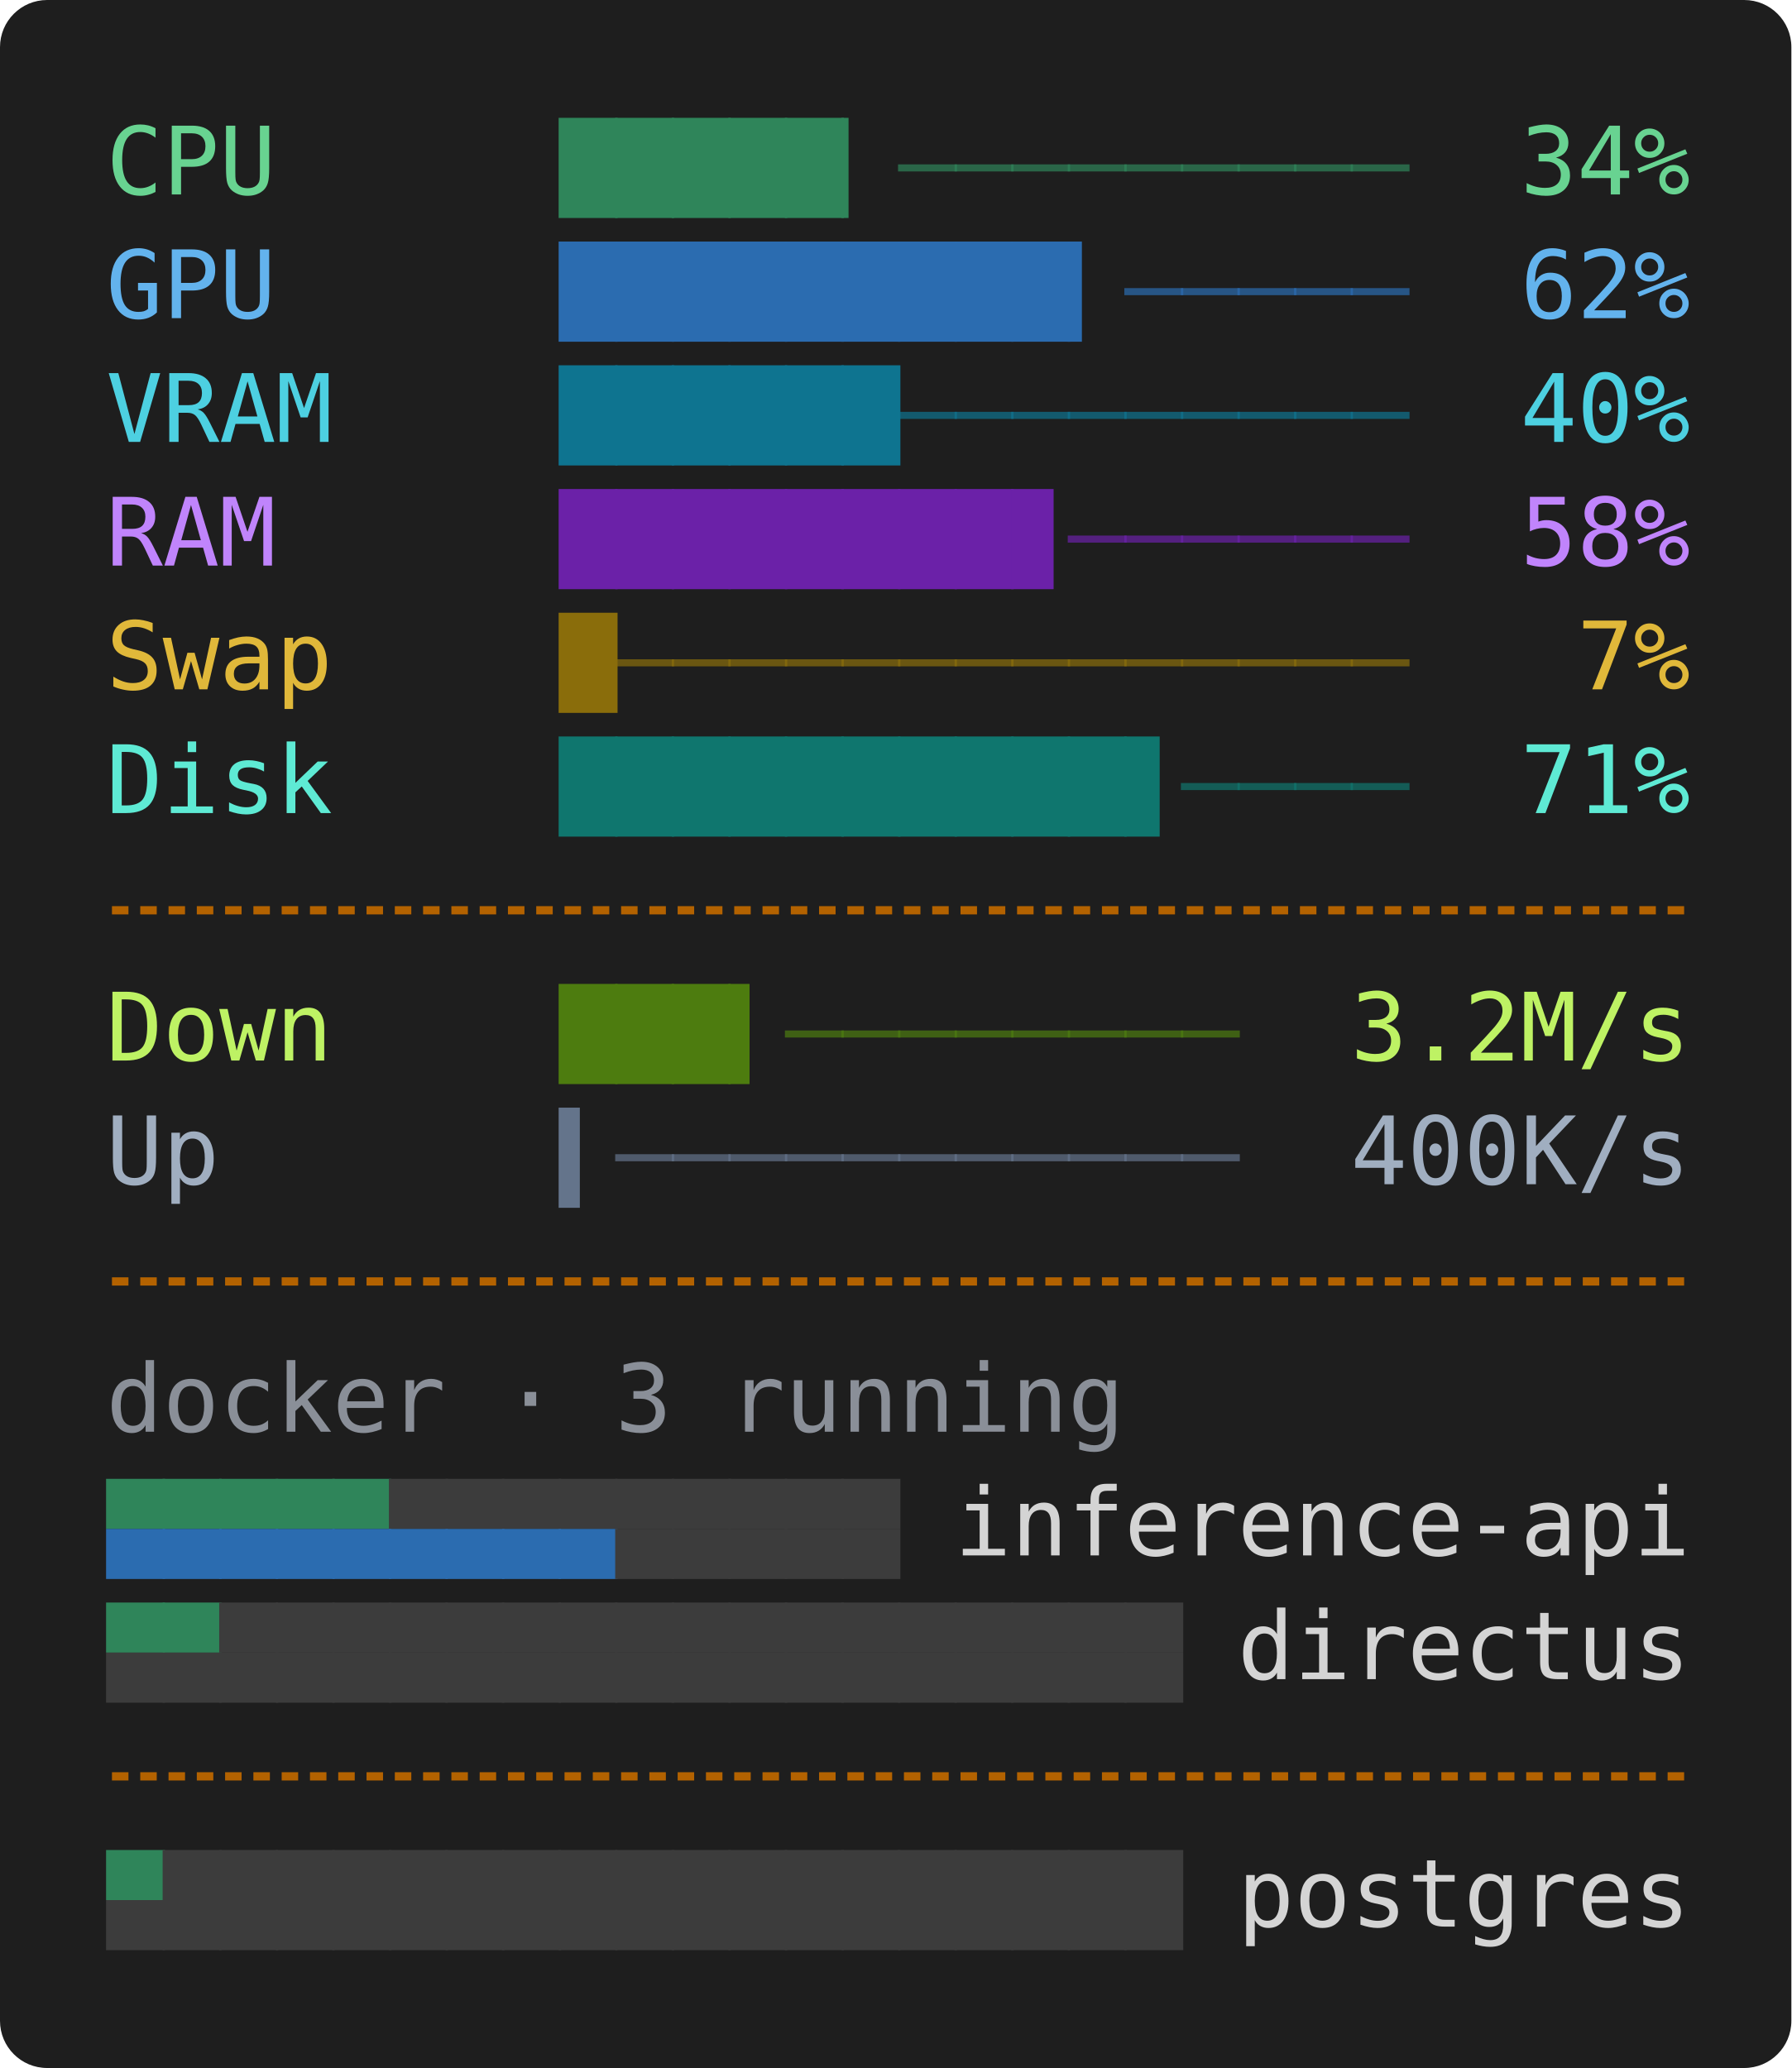
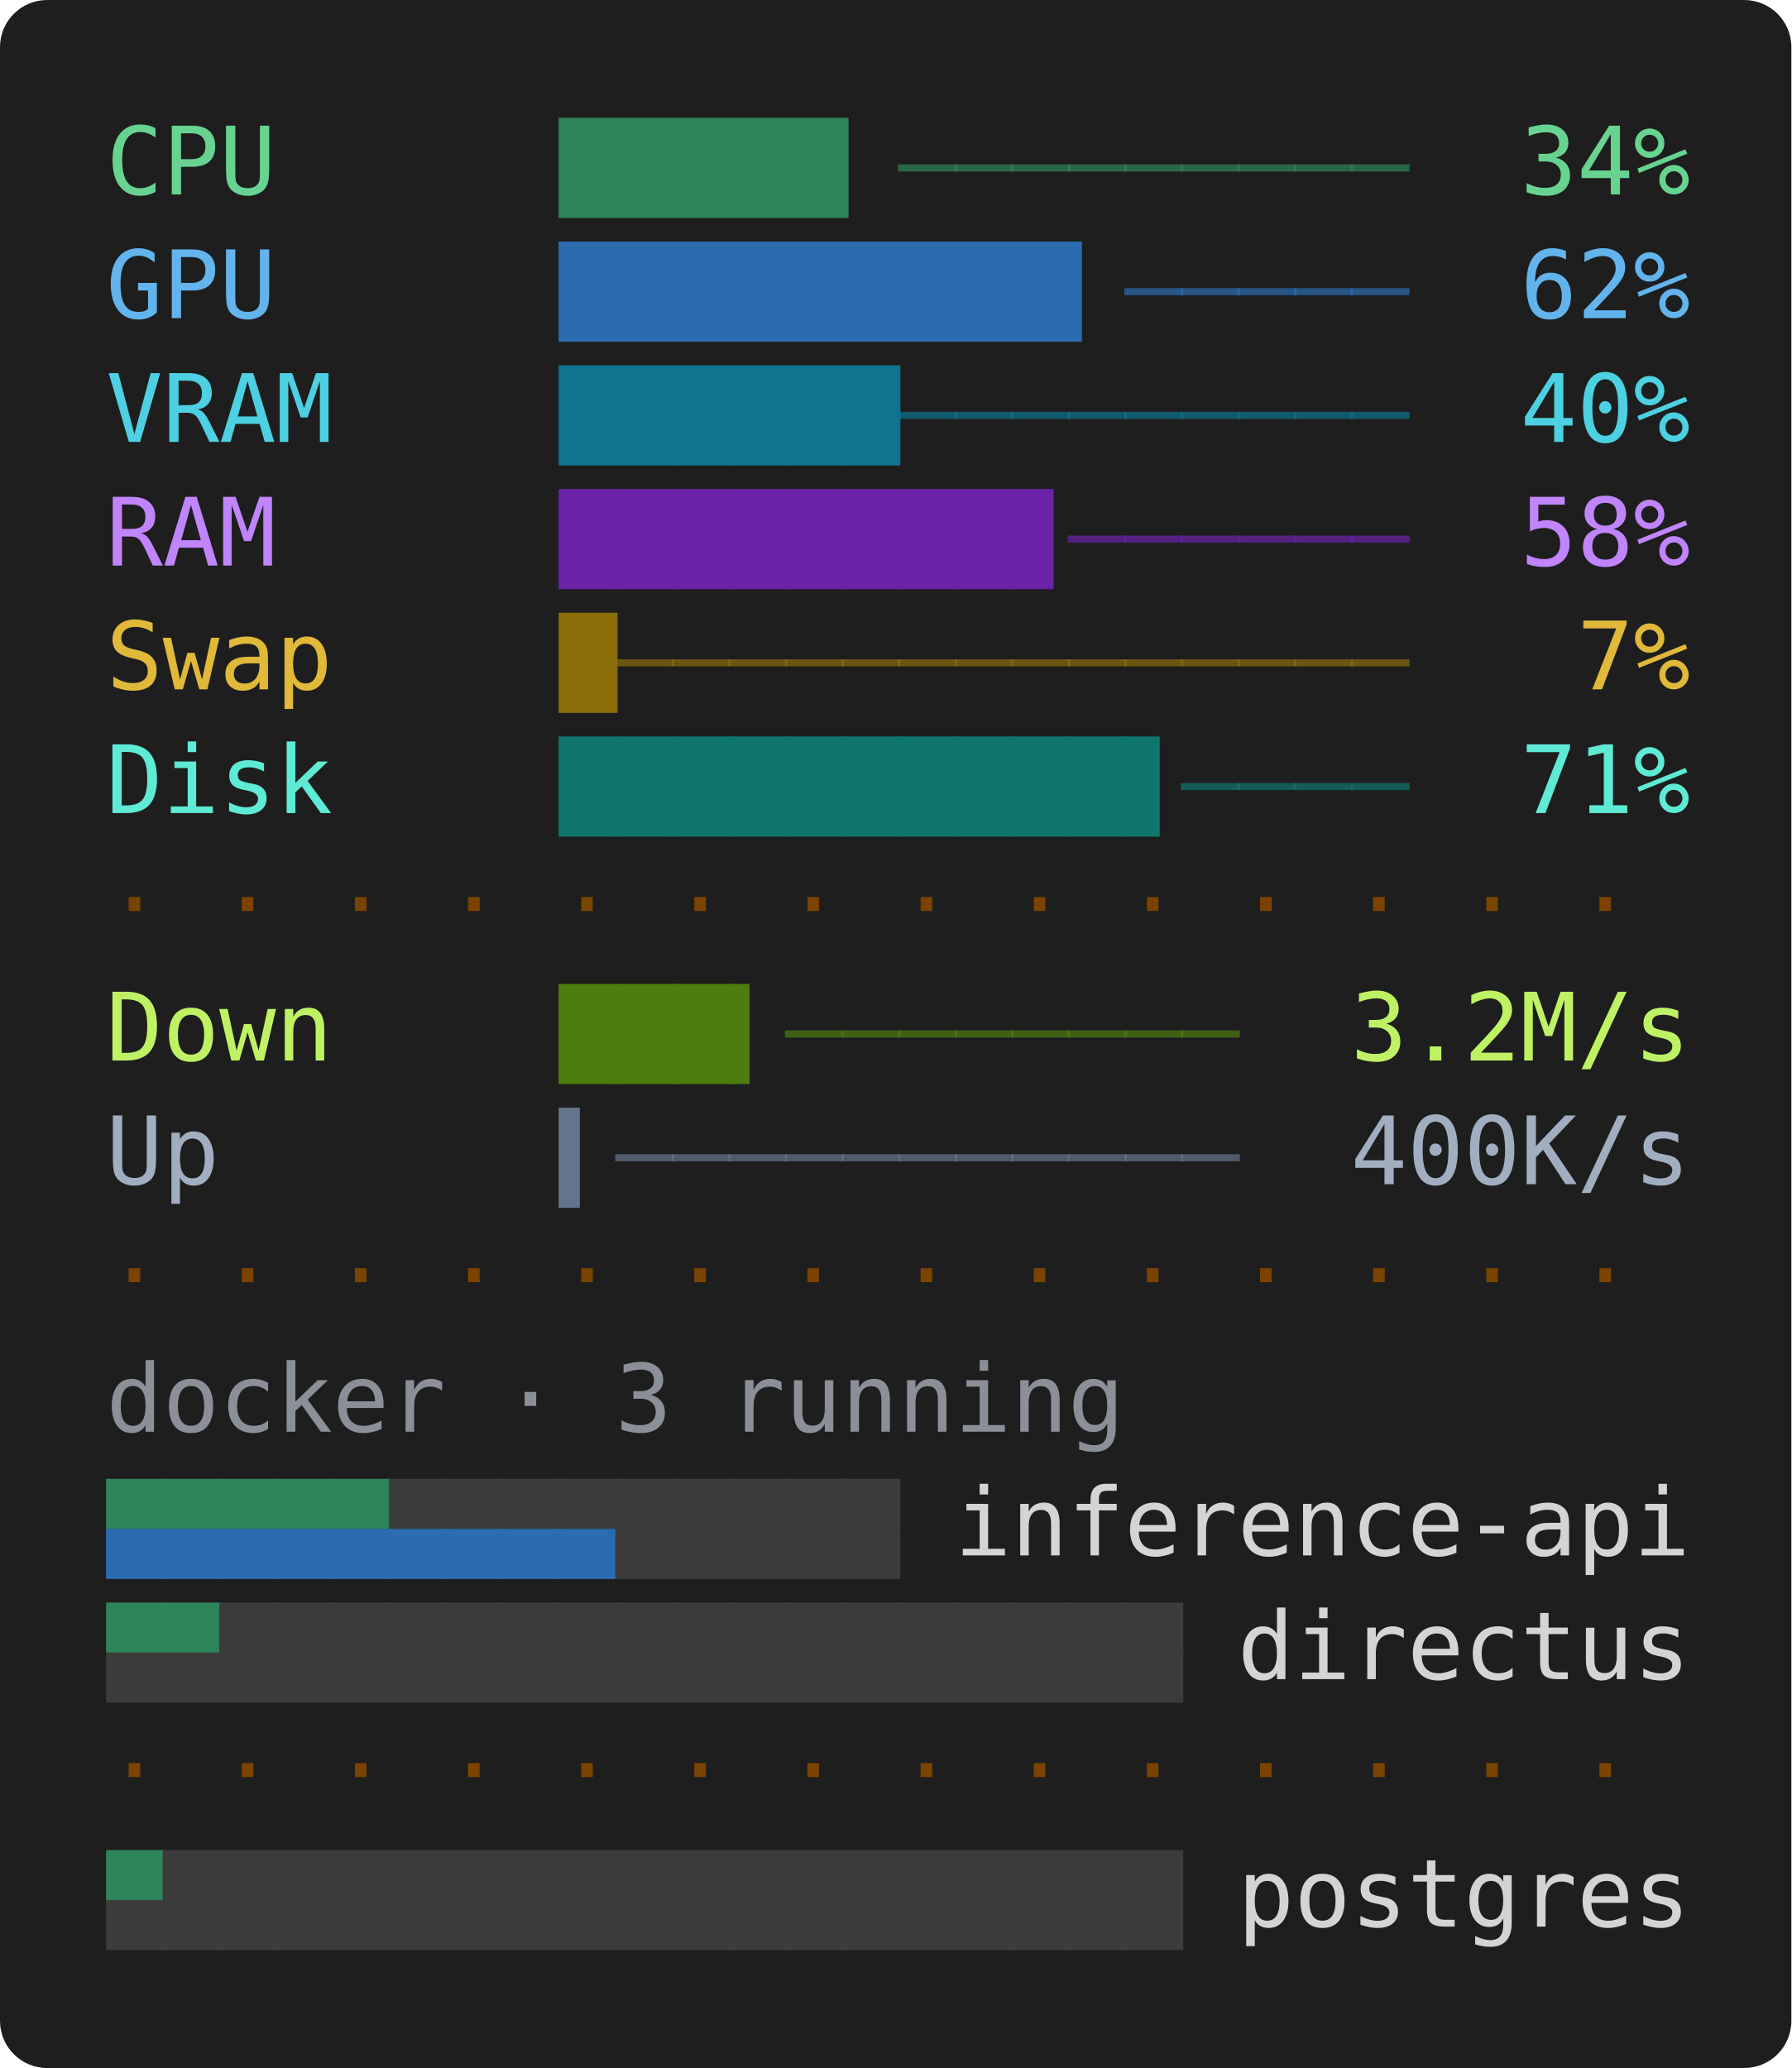
<svg xmlns="http://www.w3.org/2000/svg" width="304" height="351" viewBox="0 0 304 351" font-family="DejaVu Sans Mono, Menlo, Consolas, monospace" font-size="16">
  <rect width="304" height="351" rx="8" fill="#1e1e1e" />
  <text x="18.0" y="33" fill="#68d391">C</text>
  <text x="27.6" y="33" fill="#68d391">P</text>
  <text x="37.2" y="33" fill="#68d391">U</text>
  <rect x="94.8" y="20" width="10.0" height="17" fill="#2f855a" />
  <rect x="104.4" y="20" width="10.0" height="17" fill="#2f855a" />
  <rect x="114.0" y="20" width="10.0" height="17" fill="#2f855a" />
  <rect x="123.6" y="20" width="10.0" height="17" fill="#2f855a" />
  <rect x="133.2" y="20" width="10.0" height="17" fill="#2f855a" />
  <rect x="142.8" y="20" width="1.2" height="17" fill="#2f855a" />
  <line x1="152.4" y1="28.5" x2="162.4" y2="28.5" stroke="#2f855a" stroke-width="1.2" opacity="0.7" />
  <line x1="162.0" y1="28.5" x2="172.0" y2="28.5" stroke="#2f855a" stroke-width="1.2" opacity="0.7" />
  <line x1="171.6" y1="28.5" x2="181.6" y2="28.5" stroke="#2f855a" stroke-width="1.2" opacity="0.7" />
  <line x1="181.2" y1="28.5" x2="191.2" y2="28.5" stroke="#2f855a" stroke-width="1.2" opacity="0.7" />
  <line x1="190.8" y1="28.5" x2="200.8" y2="28.5" stroke="#2f855a" stroke-width="1.2" opacity="0.7" />
  <line x1="200.4" y1="28.5" x2="210.4" y2="28.5" stroke="#2f855a" stroke-width="1.2" opacity="0.7" />
  <line x1="210.0" y1="28.5" x2="220.0" y2="28.5" stroke="#2f855a" stroke-width="1.2" opacity="0.7" />
  <line x1="219.6" y1="28.5" x2="229.6" y2="28.5" stroke="#2f855a" stroke-width="1.2" opacity="0.7" />
  <line x1="229.2" y1="28.5" x2="239.2" y2="28.5" stroke="#2f855a" stroke-width="1.2" opacity="0.7" />
  <text x="258.0" y="33" fill="#68d391">3</text>
  <text x="267.6" y="33" fill="#68d391">4</text>
  <text x="277.2" y="33" fill="#68d391">%</text>
  <text x="18.0" y="54" fill="#63b3ed">G</text>
  <text x="27.6" y="54" fill="#63b3ed">P</text>
  <text x="37.2" y="54" fill="#63b3ed">U</text>
  <rect x="94.8" y="41" width="10.0" height="17" fill="#2b6cb0" />
  <rect x="104.4" y="41" width="10.0" height="17" fill="#2b6cb0" />
  <rect x="114.0" y="41" width="10.0" height="17" fill="#2b6cb0" />
  <rect x="123.6" y="41" width="10.0" height="17" fill="#2b6cb0" />
  <rect x="133.2" y="41" width="10.0" height="17" fill="#2b6cb0" />
  <rect x="142.8" y="41" width="10.0" height="17" fill="#2b6cb0" />
  <rect x="152.4" y="41" width="10.0" height="17" fill="#2b6cb0" />
  <rect x="162.0" y="41" width="10.0" height="17" fill="#2b6cb0" />
  <rect x="171.6" y="41" width="10.0" height="17" fill="#2b6cb0" />
  <rect x="181.2" y="41" width="2.4" height="17" fill="#2b6cb0" />
  <line x1="190.8" y1="49.5" x2="200.8" y2="49.5" stroke="#2b6cb0" stroke-width="1.2" opacity="0.7" />
  <line x1="200.4" y1="49.5" x2="210.4" y2="49.5" stroke="#2b6cb0" stroke-width="1.2" opacity="0.7" />
  <line x1="210.0" y1="49.5" x2="220.0" y2="49.5" stroke="#2b6cb0" stroke-width="1.2" opacity="0.7" />
  <line x1="219.6" y1="49.5" x2="229.6" y2="49.5" stroke="#2b6cb0" stroke-width="1.2" opacity="0.7" />
  <line x1="229.2" y1="49.5" x2="239.2" y2="49.5" stroke="#2b6cb0" stroke-width="1.2" opacity="0.7" />
  <text x="258.0" y="54" fill="#63b3ed">6</text>
  <text x="267.6" y="54" fill="#63b3ed">2</text>
  <text x="277.2" y="54" fill="#63b3ed">%</text>
  <text x="18.0" y="75" fill="#4dd0e1">V</text>
  <text x="27.6" y="75" fill="#4dd0e1">R</text>
  <text x="37.2" y="75" fill="#4dd0e1">A</text>
  <text x="46.8" y="75" fill="#4dd0e1">M</text>
  <rect x="94.8" y="62" width="10.0" height="17" fill="#0e7490" />
  <rect x="104.4" y="62" width="10.0" height="17" fill="#0e7490" />
  <rect x="114.0" y="62" width="10.0" height="17" fill="#0e7490" />
  <rect x="123.6" y="62" width="10.0" height="17" fill="#0e7490" />
  <rect x="133.2" y="62" width="10.0" height="17" fill="#0e7490" />
  <rect x="142.8" y="62" width="10.0" height="17" fill="#0e7490" />
  <line x1="152.4" y1="70.5" x2="162.4" y2="70.5" stroke="#0e7490" stroke-width="1.2" opacity="0.7" />
  <line x1="162.0" y1="70.5" x2="172.0" y2="70.5" stroke="#0e7490" stroke-width="1.2" opacity="0.7" />
  <line x1="171.6" y1="70.5" x2="181.6" y2="70.5" stroke="#0e7490" stroke-width="1.2" opacity="0.7" />
  <line x1="181.2" y1="70.5" x2="191.2" y2="70.5" stroke="#0e7490" stroke-width="1.2" opacity="0.7" />
  <line x1="190.8" y1="70.5" x2="200.8" y2="70.5" stroke="#0e7490" stroke-width="1.2" opacity="0.7" />
  <line x1="200.4" y1="70.5" x2="210.4" y2="70.5" stroke="#0e7490" stroke-width="1.2" opacity="0.7" />
  <line x1="210.0" y1="70.5" x2="220.0" y2="70.5" stroke="#0e7490" stroke-width="1.2" opacity="0.7" />
  <line x1="219.6" y1="70.5" x2="229.6" y2="70.5" stroke="#0e7490" stroke-width="1.2" opacity="0.7" />
  <line x1="229.2" y1="70.5" x2="239.2" y2="70.5" stroke="#0e7490" stroke-width="1.2" opacity="0.7" />
  <text x="258.0" y="75" fill="#4dd0e1">4</text>
  <text x="267.6" y="75" fill="#4dd0e1">0</text>
  <text x="277.2" y="75" fill="#4dd0e1">%</text>
  <text x="18.0" y="96" fill="#c084fc">R</text>
  <text x="27.6" y="96" fill="#c084fc">A</text>
  <text x="37.2" y="96" fill="#c084fc">M</text>
  <rect x="94.8" y="83" width="10.0" height="17" fill="#6b21a8" />
  <rect x="104.4" y="83" width="10.0" height="17" fill="#6b21a8" />
  <rect x="114.0" y="83" width="10.0" height="17" fill="#6b21a8" />
  <rect x="123.6" y="83" width="10.0" height="17" fill="#6b21a8" />
  <rect x="133.2" y="83" width="10.0" height="17" fill="#6b21a8" />
  <rect x="142.8" y="83" width="10.0" height="17" fill="#6b21a8" />
  <rect x="152.4" y="83" width="10.0" height="17" fill="#6b21a8" />
  <rect x="162.0" y="83" width="10.0" height="17" fill="#6b21a8" />
  <rect x="171.6" y="83" width="7.2" height="17" fill="#6b21a8" />
  <line x1="181.2" y1="91.5" x2="191.2" y2="91.5" stroke="#6b21a8" stroke-width="1.2" opacity="0.7" />
  <line x1="190.8" y1="91.5" x2="200.8" y2="91.5" stroke="#6b21a8" stroke-width="1.2" opacity="0.7" />
  <line x1="200.4" y1="91.5" x2="210.4" y2="91.5" stroke="#6b21a8" stroke-width="1.2" opacity="0.7" />
  <line x1="210.0" y1="91.5" x2="220.0" y2="91.5" stroke="#6b21a8" stroke-width="1.2" opacity="0.7" />
  <line x1="219.6" y1="91.5" x2="229.6" y2="91.5" stroke="#6b21a8" stroke-width="1.2" opacity="0.7" />
  <line x1="229.2" y1="91.5" x2="239.2" y2="91.5" stroke="#6b21a8" stroke-width="1.2" opacity="0.7" />
  <text x="258.0" y="96" fill="#c084fc">5</text>
  <text x="267.6" y="96" fill="#c084fc">8</text>
  <text x="277.2" y="96" fill="#c084fc">%</text>
  <text x="18.0" y="117" fill="#e0b83a">S</text>
  <text x="27.6" y="117" fill="#e0b83a">w</text>
  <text x="37.2" y="117" fill="#e0b83a">a</text>
  <text x="46.8" y="117" fill="#e0b83a">p</text>
  <rect x="94.8" y="104" width="10.0" height="17" fill="#8a6d0b" />
  <line x1="104.4" y1="112.5" x2="114.4" y2="112.5" stroke="#8a6d0b" stroke-width="1.2" opacity="0.7" />
  <line x1="114.0" y1="112.5" x2="124.0" y2="112.5" stroke="#8a6d0b" stroke-width="1.2" opacity="0.7" />
  <line x1="123.6" y1="112.5" x2="133.6" y2="112.5" stroke="#8a6d0b" stroke-width="1.2" opacity="0.7" />
  <line x1="133.2" y1="112.5" x2="143.2" y2="112.5" stroke="#8a6d0b" stroke-width="1.2" opacity="0.7" />
  <line x1="142.8" y1="112.5" x2="152.8" y2="112.5" stroke="#8a6d0b" stroke-width="1.2" opacity="0.7" />
  <line x1="152.4" y1="112.5" x2="162.4" y2="112.5" stroke="#8a6d0b" stroke-width="1.2" opacity="0.7" />
  <line x1="162.0" y1="112.5" x2="172.0" y2="112.5" stroke="#8a6d0b" stroke-width="1.2" opacity="0.7" />
  <line x1="171.6" y1="112.5" x2="181.6" y2="112.5" stroke="#8a6d0b" stroke-width="1.2" opacity="0.7" />
  <line x1="181.2" y1="112.5" x2="191.2" y2="112.5" stroke="#8a6d0b" stroke-width="1.2" opacity="0.7" />
  <line x1="190.8" y1="112.5" x2="200.8" y2="112.5" stroke="#8a6d0b" stroke-width="1.2" opacity="0.7" />
  <line x1="200.4" y1="112.5" x2="210.4" y2="112.5" stroke="#8a6d0b" stroke-width="1.2" opacity="0.7" />
  <line x1="210.0" y1="112.5" x2="220.0" y2="112.5" stroke="#8a6d0b" stroke-width="1.2" opacity="0.7" />
  <line x1="219.6" y1="112.5" x2="229.6" y2="112.5" stroke="#8a6d0b" stroke-width="1.2" opacity="0.7" />
  <line x1="229.2" y1="112.5" x2="239.2" y2="112.5" stroke="#8a6d0b" stroke-width="1.2" opacity="0.7" />
  <text x="267.6" y="117" fill="#e0b83a">7</text>
  <text x="277.2" y="117" fill="#e0b83a">%</text>
  <text x="18.0" y="138" fill="#5eead4">D</text>
  <text x="27.6" y="138" fill="#5eead4">i</text>
  <text x="37.2" y="138" fill="#5eead4">s</text>
  <text x="46.8" y="138" fill="#5eead4">k</text>
  <rect x="94.8" y="125" width="10.0" height="17" fill="#0f766e" />
  <rect x="104.4" y="125" width="10.0" height="17" fill="#0f766e" />
  <rect x="114.0" y="125" width="10.0" height="17" fill="#0f766e" />
  <rect x="123.6" y="125" width="10.0" height="17" fill="#0f766e" />
  <rect x="133.2" y="125" width="10.0" height="17" fill="#0f766e" />
  <rect x="142.8" y="125" width="10.0" height="17" fill="#0f766e" />
  <rect x="152.4" y="125" width="10.0" height="17" fill="#0f766e" />
  <rect x="162.0" y="125" width="10.0" height="17" fill="#0f766e" />
  <rect x="171.6" y="125" width="10.0" height="17" fill="#0f766e" />
  <rect x="181.2" y="125" width="10.0" height="17" fill="#0f766e" />
  <rect x="190.8" y="125" width="6.0" height="17" fill="#0f766e" />
  <line x1="200.4" y1="133.5" x2="210.4" y2="133.5" stroke="#0f766e" stroke-width="1.2" opacity="0.7" />
  <line x1="210.0" y1="133.5" x2="220.0" y2="133.5" stroke="#0f766e" stroke-width="1.2" opacity="0.7" />
  <line x1="219.6" y1="133.5" x2="229.6" y2="133.5" stroke="#0f766e" stroke-width="1.2" opacity="0.7" />
  <line x1="229.2" y1="133.5" x2="239.2" y2="133.5" stroke="#0f766e" stroke-width="1.2" opacity="0.7" />
  <text x="258.0" y="138" fill="#5eead4">7</text>
  <text x="267.6" y="138" fill="#5eead4">1</text>
  <text x="277.2" y="138" fill="#5eead4">%</text>
-   <line x1="19.0" y1="154.5" x2="21.8" y2="154.5" stroke="#b36200" stroke-width="1.4" />
-   <line x1="23.8" y1="154.5" x2="26.6" y2="154.5" stroke="#b36200" stroke-width="1.4" />
-   <line x1="28.6" y1="154.5" x2="31.4" y2="154.5" stroke="#b36200" stroke-width="1.4" />
-   <line x1="33.4" y1="154.5" x2="36.2" y2="154.5" stroke="#b36200" stroke-width="1.4" />
-   <line x1="38.2" y1="154.5" x2="41.0" y2="154.5" stroke="#b36200" stroke-width="1.4" />
-   <line x1="43.0" y1="154.5" x2="45.8" y2="154.5" stroke="#b36200" stroke-width="1.4" />
-   <line x1="47.8" y1="154.5" x2="50.6" y2="154.5" stroke="#b36200" stroke-width="1.4" />
-   <line x1="52.6" y1="154.5" x2="55.4" y2="154.5" stroke="#b36200" stroke-width="1.4" />
-   <line x1="57.4" y1="154.5" x2="60.2" y2="154.5" stroke="#b36200" stroke-width="1.4" />
-   <line x1="62.2" y1="154.5" x2="65.0" y2="154.5" stroke="#b36200" stroke-width="1.4" />
-   <line x1="67.0" y1="154.5" x2="69.8" y2="154.5" stroke="#b36200" stroke-width="1.4" />
-   <line x1="71.8" y1="154.5" x2="74.6" y2="154.5" stroke="#b36200" stroke-width="1.4" />
-   <line x1="76.6" y1="154.5" x2="79.4" y2="154.5" stroke="#b36200" stroke-width="1.4" />
-   <line x1="81.4" y1="154.5" x2="84.2" y2="154.5" stroke="#b36200" stroke-width="1.4" />
-   <line x1="86.2" y1="154.5" x2="89.0" y2="154.5" stroke="#b36200" stroke-width="1.4" />
-   <line x1="91.0" y1="154.5" x2="93.8" y2="154.5" stroke="#b36200" stroke-width="1.4" />
-   <line x1="95.8" y1="154.5" x2="98.6" y2="154.5" stroke="#b36200" stroke-width="1.4" />
-   <line x1="100.6" y1="154.5" x2="103.4" y2="154.5" stroke="#b36200" stroke-width="1.4" />
-   <line x1="105.4" y1="154.5" x2="108.2" y2="154.5" stroke="#b36200" stroke-width="1.4" />
-   <line x1="110.2" y1="154.5" x2="113.0" y2="154.5" stroke="#b36200" stroke-width="1.4" />
-   <line x1="115.0" y1="154.5" x2="117.8" y2="154.5" stroke="#b36200" stroke-width="1.4" />
-   <line x1="119.8" y1="154.5" x2="122.6" y2="154.5" stroke="#b36200" stroke-width="1.4" />
-   <line x1="124.6" y1="154.5" x2="127.4" y2="154.5" stroke="#b36200" stroke-width="1.4" />
-   <line x1="129.4" y1="154.5" x2="132.2" y2="154.5" stroke="#b36200" stroke-width="1.4" />
-   <line x1="134.2" y1="154.5" x2="137.0" y2="154.5" stroke="#b36200" stroke-width="1.4" />
-   <line x1="139.0" y1="154.5" x2="141.8" y2="154.5" stroke="#b36200" stroke-width="1.4" />
-   <line x1="143.8" y1="154.5" x2="146.6" y2="154.5" stroke="#b36200" stroke-width="1.4" />
-   <line x1="148.6" y1="154.5" x2="151.4" y2="154.5" stroke="#b36200" stroke-width="1.4" />
-   <line x1="153.4" y1="154.5" x2="156.2" y2="154.5" stroke="#b36200" stroke-width="1.4" />
-   <line x1="158.2" y1="154.5" x2="161.0" y2="154.5" stroke="#b36200" stroke-width="1.4" />
-   <line x1="163.0" y1="154.5" x2="165.8" y2="154.5" stroke="#b36200" stroke-width="1.4" />
-   <line x1="167.8" y1="154.5" x2="170.6" y2="154.5" stroke="#b36200" stroke-width="1.4" />
-   <line x1="172.6" y1="154.5" x2="175.4" y2="154.5" stroke="#b36200" stroke-width="1.4" />
-   <line x1="177.4" y1="154.5" x2="180.2" y2="154.5" stroke="#b36200" stroke-width="1.4" />
-   <line x1="182.2" y1="154.5" x2="185.0" y2="154.5" stroke="#b36200" stroke-width="1.4" />
-   <line x1="187.0" y1="154.5" x2="189.8" y2="154.5" stroke="#b36200" stroke-width="1.4" />
-   <line x1="191.8" y1="154.5" x2="194.6" y2="154.5" stroke="#b36200" stroke-width="1.4" />
-   <line x1="196.6" y1="154.5" x2="199.4" y2="154.5" stroke="#b36200" stroke-width="1.4" />
-   <line x1="201.4" y1="154.5" x2="204.2" y2="154.5" stroke="#b36200" stroke-width="1.4" />
-   <line x1="206.2" y1="154.5" x2="209.0" y2="154.5" stroke="#b36200" stroke-width="1.4" />
-   <line x1="211.0" y1="154.5" x2="213.8" y2="154.5" stroke="#b36200" stroke-width="1.4" />
-   <line x1="215.8" y1="154.5" x2="218.6" y2="154.5" stroke="#b36200" stroke-width="1.4" />
-   <line x1="220.6" y1="154.5" x2="223.4" y2="154.5" stroke="#b36200" stroke-width="1.4" />
-   <line x1="225.4" y1="154.5" x2="228.2" y2="154.5" stroke="#b36200" stroke-width="1.4" />
-   <line x1="230.2" y1="154.5" x2="233.0" y2="154.5" stroke="#b36200" stroke-width="1.4" />
-   <line x1="235.0" y1="154.5" x2="237.8" y2="154.5" stroke="#b36200" stroke-width="1.4" />
-   <line x1="239.8" y1="154.5" x2="242.6" y2="154.5" stroke="#b36200" stroke-width="1.4" />
-   <line x1="244.6" y1="154.5" x2="247.4" y2="154.5" stroke="#b36200" stroke-width="1.4" />
-   <line x1="249.4" y1="154.5" x2="252.2" y2="154.5" stroke="#b36200" stroke-width="1.4" />
-   <line x1="254.2" y1="154.5" x2="257.0" y2="154.5" stroke="#b36200" stroke-width="1.4" />
-   <line x1="259.0" y1="154.5" x2="261.8" y2="154.5" stroke="#b36200" stroke-width="1.4" />
-   <line x1="263.8" y1="154.5" x2="266.6" y2="154.5" stroke="#b36200" stroke-width="1.4" />
-   <line x1="268.6" y1="154.5" x2="271.4" y2="154.5" stroke="#b36200" stroke-width="1.4" />
-   <line x1="273.4" y1="154.5" x2="276.2" y2="154.5" stroke="#b36200" stroke-width="1.4" />
-   <line x1="278.2" y1="154.5" x2="281.0" y2="154.5" stroke="#b36200" stroke-width="1.4" />
-   <line x1="283.0" y1="154.5" x2="285.8" y2="154.5" stroke="#b36200" stroke-width="1.4" />
+   <text x="18.0" y="159" fill="#7a4300">·</text>
+   <text x="37.2" y="159" fill="#7a4300">·</text>
+   <text x="56.4" y="159" fill="#7a4300">·</text>
+   <text x="75.6" y="159" fill="#7a4300">·</text>
+   <text x="94.8" y="159" fill="#7a4300">·</text>
+   <text x="114.0" y="159" fill="#7a4300">·</text>
+   <text x="133.2" y="159" fill="#7a4300">·</text>
+   <text x="152.4" y="159" fill="#7a4300">·</text>
+   <text x="171.6" y="159" fill="#7a4300">·</text>
+   <text x="190.8" y="159" fill="#7a4300">·</text>
+   <text x="210.0" y="159" fill="#7a4300">·</text>
+   <text x="229.2" y="159" fill="#7a4300">·</text>
+   <text x="248.4" y="159" fill="#7a4300">·</text>
+   <text x="267.6" y="159" fill="#7a4300">·</text>
  <text x="18.0" y="180" fill="#bef264">D</text>
  <text x="27.6" y="180" fill="#bef264">o</text>
  <text x="37.2" y="180" fill="#bef264">w</text>
  <text x="46.8" y="180" fill="#bef264">n</text>
  <rect x="94.8" y="167" width="10.0" height="17" fill="#4d7c0f" />
  <rect x="104.4" y="167" width="10.0" height="17" fill="#4d7c0f" />
  <rect x="114.0" y="167" width="10.0" height="17" fill="#4d7c0f" />
  <rect x="123.6" y="167" width="3.6" height="17" fill="#4d7c0f" />
  <line x1="133.2" y1="175.5" x2="143.2" y2="175.5" stroke="#4d7c0f" stroke-width="1.2" opacity="0.7" />
  <line x1="142.8" y1="175.5" x2="152.8" y2="175.5" stroke="#4d7c0f" stroke-width="1.2" opacity="0.7" />
  <line x1="152.4" y1="175.5" x2="162.4" y2="175.5" stroke="#4d7c0f" stroke-width="1.2" opacity="0.7" />
  <line x1="162.0" y1="175.5" x2="172.0" y2="175.5" stroke="#4d7c0f" stroke-width="1.2" opacity="0.7" />
  <line x1="171.6" y1="175.5" x2="181.6" y2="175.5" stroke="#4d7c0f" stroke-width="1.2" opacity="0.7" />
  <line x1="181.2" y1="175.5" x2="191.2" y2="175.5" stroke="#4d7c0f" stroke-width="1.2" opacity="0.7" />
  <line x1="190.8" y1="175.5" x2="200.8" y2="175.5" stroke="#4d7c0f" stroke-width="1.2" opacity="0.7" />
  <line x1="200.4" y1="175.5" x2="210.4" y2="175.5" stroke="#4d7c0f" stroke-width="1.2" opacity="0.7" />
  <text x="229.2" y="180" fill="#bef264">3</text>
  <text x="238.8" y="180" fill="#bef264">.</text>
  <text x="248.4" y="180" fill="#bef264">2</text>
  <text x="258.0" y="180" fill="#bef264">M</text>
  <text x="267.6" y="180" fill="#bef264">/</text>
  <text x="277.2" y="180" fill="#bef264">s</text>
  <text x="18.0" y="201" fill="#a0aec0">U</text>
  <text x="27.6" y="201" fill="#a0aec0">p</text>
  <rect x="94.8" y="188" width="3.6" height="17" fill="#64748b" />
  <line x1="104.4" y1="196.5" x2="114.4" y2="196.5" stroke="#64748b" stroke-width="1.2" opacity="0.7" />
  <line x1="114.0" y1="196.5" x2="124.0" y2="196.5" stroke="#64748b" stroke-width="1.2" opacity="0.7" />
  <line x1="123.6" y1="196.5" x2="133.6" y2="196.5" stroke="#64748b" stroke-width="1.2" opacity="0.7" />
  <line x1="133.2" y1="196.5" x2="143.2" y2="196.5" stroke="#64748b" stroke-width="1.2" opacity="0.7" />
  <line x1="142.8" y1="196.5" x2="152.8" y2="196.5" stroke="#64748b" stroke-width="1.2" opacity="0.7" />
  <line x1="152.4" y1="196.5" x2="162.4" y2="196.5" stroke="#64748b" stroke-width="1.2" opacity="0.7" />
  <line x1="162.0" y1="196.5" x2="172.0" y2="196.5" stroke="#64748b" stroke-width="1.2" opacity="0.7" />
  <line x1="171.6" y1="196.5" x2="181.6" y2="196.5" stroke="#64748b" stroke-width="1.2" opacity="0.7" />
  <line x1="181.2" y1="196.5" x2="191.2" y2="196.5" stroke="#64748b" stroke-width="1.2" opacity="0.7" />
  <line x1="190.8" y1="196.5" x2="200.8" y2="196.5" stroke="#64748b" stroke-width="1.2" opacity="0.7" />
  <line x1="200.4" y1="196.5" x2="210.4" y2="196.5" stroke="#64748b" stroke-width="1.2" opacity="0.7" />
  <text x="229.2" y="201" fill="#a0aec0">4</text>
  <text x="238.8" y="201" fill="#a0aec0">0</text>
  <text x="248.4" y="201" fill="#a0aec0">0</text>
  <text x="258.0" y="201" fill="#a0aec0">K</text>
  <text x="267.6" y="201" fill="#a0aec0">/</text>
  <text x="277.2" y="201" fill="#a0aec0">s</text>
-   <line x1="19.0" y1="217.5" x2="21.8" y2="217.5" stroke="#b36200" stroke-width="1.4" />
-   <line x1="23.8" y1="217.5" x2="26.6" y2="217.5" stroke="#b36200" stroke-width="1.4" />
-   <line x1="28.6" y1="217.5" x2="31.4" y2="217.5" stroke="#b36200" stroke-width="1.4" />
-   <line x1="33.4" y1="217.5" x2="36.2" y2="217.5" stroke="#b36200" stroke-width="1.4" />
-   <line x1="38.2" y1="217.5" x2="41.0" y2="217.5" stroke="#b36200" stroke-width="1.4" />
-   <line x1="43.0" y1="217.5" x2="45.8" y2="217.5" stroke="#b36200" stroke-width="1.4" />
-   <line x1="47.8" y1="217.5" x2="50.6" y2="217.5" stroke="#b36200" stroke-width="1.4" />
-   <line x1="52.6" y1="217.5" x2="55.4" y2="217.5" stroke="#b36200" stroke-width="1.4" />
-   <line x1="57.4" y1="217.5" x2="60.2" y2="217.5" stroke="#b36200" stroke-width="1.4" />
-   <line x1="62.2" y1="217.5" x2="65.0" y2="217.5" stroke="#b36200" stroke-width="1.4" />
-   <line x1="67.0" y1="217.5" x2="69.8" y2="217.5" stroke="#b36200" stroke-width="1.4" />
-   <line x1="71.8" y1="217.5" x2="74.6" y2="217.5" stroke="#b36200" stroke-width="1.4" />
-   <line x1="76.6" y1="217.5" x2="79.4" y2="217.5" stroke="#b36200" stroke-width="1.4" />
-   <line x1="81.4" y1="217.5" x2="84.2" y2="217.5" stroke="#b36200" stroke-width="1.4" />
-   <line x1="86.2" y1="217.5" x2="89.0" y2="217.5" stroke="#b36200" stroke-width="1.4" />
-   <line x1="91.0" y1="217.5" x2="93.8" y2="217.5" stroke="#b36200" stroke-width="1.4" />
-   <line x1="95.8" y1="217.5" x2="98.6" y2="217.5" stroke="#b36200" stroke-width="1.4" />
-   <line x1="100.6" y1="217.5" x2="103.4" y2="217.5" stroke="#b36200" stroke-width="1.4" />
-   <line x1="105.4" y1="217.5" x2="108.2" y2="217.5" stroke="#b36200" stroke-width="1.4" />
-   <line x1="110.2" y1="217.5" x2="113.0" y2="217.5" stroke="#b36200" stroke-width="1.4" />
-   <line x1="115.0" y1="217.5" x2="117.8" y2="217.5" stroke="#b36200" stroke-width="1.4" />
-   <line x1="119.8" y1="217.5" x2="122.6" y2="217.5" stroke="#b36200" stroke-width="1.4" />
-   <line x1="124.6" y1="217.5" x2="127.4" y2="217.5" stroke="#b36200" stroke-width="1.4" />
-   <line x1="129.4" y1="217.5" x2="132.2" y2="217.5" stroke="#b36200" stroke-width="1.4" />
-   <line x1="134.2" y1="217.5" x2="137.0" y2="217.5" stroke="#b36200" stroke-width="1.4" />
-   <line x1="139.0" y1="217.5" x2="141.8" y2="217.5" stroke="#b36200" stroke-width="1.4" />
-   <line x1="143.8" y1="217.5" x2="146.6" y2="217.5" stroke="#b36200" stroke-width="1.4" />
-   <line x1="148.6" y1="217.5" x2="151.4" y2="217.5" stroke="#b36200" stroke-width="1.4" />
-   <line x1="153.4" y1="217.5" x2="156.2" y2="217.5" stroke="#b36200" stroke-width="1.4" />
-   <line x1="158.2" y1="217.5" x2="161.0" y2="217.5" stroke="#b36200" stroke-width="1.4" />
-   <line x1="163.0" y1="217.5" x2="165.8" y2="217.5" stroke="#b36200" stroke-width="1.4" />
-   <line x1="167.8" y1="217.5" x2="170.6" y2="217.5" stroke="#b36200" stroke-width="1.4" />
-   <line x1="172.6" y1="217.5" x2="175.4" y2="217.5" stroke="#b36200" stroke-width="1.4" />
-   <line x1="177.4" y1="217.5" x2="180.2" y2="217.5" stroke="#b36200" stroke-width="1.4" />
-   <line x1="182.2" y1="217.5" x2="185.0" y2="217.5" stroke="#b36200" stroke-width="1.4" />
-   <line x1="187.0" y1="217.5" x2="189.8" y2="217.5" stroke="#b36200" stroke-width="1.4" />
-   <line x1="191.8" y1="217.5" x2="194.6" y2="217.5" stroke="#b36200" stroke-width="1.4" />
-   <line x1="196.6" y1="217.5" x2="199.4" y2="217.5" stroke="#b36200" stroke-width="1.4" />
-   <line x1="201.4" y1="217.5" x2="204.2" y2="217.5" stroke="#b36200" stroke-width="1.4" />
-   <line x1="206.2" y1="217.5" x2="209.0" y2="217.5" stroke="#b36200" stroke-width="1.4" />
-   <line x1="211.0" y1="217.5" x2="213.8" y2="217.5" stroke="#b36200" stroke-width="1.4" />
-   <line x1="215.8" y1="217.5" x2="218.6" y2="217.5" stroke="#b36200" stroke-width="1.4" />
-   <line x1="220.6" y1="217.5" x2="223.4" y2="217.5" stroke="#b36200" stroke-width="1.4" />
-   <line x1="225.4" y1="217.5" x2="228.2" y2="217.5" stroke="#b36200" stroke-width="1.4" />
-   <line x1="230.2" y1="217.5" x2="233.0" y2="217.5" stroke="#b36200" stroke-width="1.4" />
-   <line x1="235.0" y1="217.5" x2="237.8" y2="217.5" stroke="#b36200" stroke-width="1.4" />
-   <line x1="239.8" y1="217.5" x2="242.6" y2="217.5" stroke="#b36200" stroke-width="1.4" />
-   <line x1="244.6" y1="217.5" x2="247.4" y2="217.5" stroke="#b36200" stroke-width="1.4" />
-   <line x1="249.4" y1="217.5" x2="252.2" y2="217.5" stroke="#b36200" stroke-width="1.4" />
-   <line x1="254.2" y1="217.5" x2="257.0" y2="217.5" stroke="#b36200" stroke-width="1.4" />
-   <line x1="259.0" y1="217.5" x2="261.8" y2="217.5" stroke="#b36200" stroke-width="1.4" />
-   <line x1="263.8" y1="217.5" x2="266.6" y2="217.5" stroke="#b36200" stroke-width="1.4" />
-   <line x1="268.6" y1="217.5" x2="271.4" y2="217.5" stroke="#b36200" stroke-width="1.4" />
-   <line x1="273.4" y1="217.5" x2="276.2" y2="217.5" stroke="#b36200" stroke-width="1.4" />
-   <line x1="278.2" y1="217.5" x2="281.0" y2="217.5" stroke="#b36200" stroke-width="1.4" />
-   <line x1="283.0" y1="217.5" x2="285.8" y2="217.5" stroke="#b36200" stroke-width="1.4" />
+   <text x="18.0" y="222" fill="#7a4300">·</text>
+   <text x="37.2" y="222" fill="#7a4300">·</text>
+   <text x="56.4" y="222" fill="#7a4300">·</text>
+   <text x="75.6" y="222" fill="#7a4300">·</text>
+   <text x="94.8" y="222" fill="#7a4300">·</text>
+   <text x="114.0" y="222" fill="#7a4300">·</text>
+   <text x="133.2" y="222" fill="#7a4300">·</text>
+   <text x="152.4" y="222" fill="#7a4300">·</text>
+   <text x="171.6" y="222" fill="#7a4300">·</text>
+   <text x="190.8" y="222" fill="#7a4300">·</text>
+   <text x="210.0" y="222" fill="#7a4300">·</text>
+   <text x="229.2" y="222" fill="#7a4300">·</text>
+   <text x="248.4" y="222" fill="#7a4300">·</text>
+   <text x="267.6" y="222" fill="#7a4300">·</text>
  <text x="18.0" y="243" fill="#8a8f98">d</text>
  <text x="27.6" y="243" fill="#8a8f98">o</text>
  <text x="37.2" y="243" fill="#8a8f98">c</text>
  <text x="46.8" y="243" fill="#8a8f98">k</text>
  <text x="56.4" y="243" fill="#8a8f98">e</text>
  <text x="66.0" y="243" fill="#8a8f98">r</text>
  <text x="85.2" y="243" fill="#8a8f98">·</text>
  <text x="104.4" y="243" fill="#8a8f98">3</text>
  <text x="123.6" y="243" fill="#8a8f98">r</text>
  <text x="133.2" y="243" fill="#8a8f98">u</text>
  <text x="142.8" y="243" fill="#8a8f98">n</text>
  <text x="152.4" y="243" fill="#8a8f98">n</text>
  <text x="162.0" y="243" fill="#8a8f98">i</text>
  <text x="171.6" y="243" fill="#8a8f98">n</text>
  <text x="181.2" y="243" fill="#8a8f98">g</text>
  <rect x="18.0" y="251" width="10.0" height="8.5" fill="#2f855a" />
  <rect x="18.0" y="259.5" width="10.0" height="8.5" fill="#2b6cb0" />
  <rect x="27.6" y="251" width="10.0" height="8.5" fill="#2f855a" />
  <rect x="27.6" y="259.5" width="10.0" height="8.5" fill="#2b6cb0" />
  <rect x="37.2" y="251" width="10.0" height="8.5" fill="#2f855a" />
  <rect x="37.2" y="259.5" width="10.0" height="8.5" fill="#2b6cb0" />
  <rect x="46.8" y="251" width="10.0" height="8.5" fill="#2f855a" />
  <rect x="46.8" y="259.5" width="10.0" height="8.5" fill="#2b6cb0" />
  <rect x="56.4" y="251" width="10.0" height="8.5" fill="#2f855a" />
  <rect x="56.4" y="259.5" width="10.0" height="8.5" fill="#2b6cb0" />
  <rect x="66.0" y="251" width="10.0" height="8.5" fill="#3c3c3c" />
  <rect x="66.0" y="259.5" width="10.0" height="8.5" fill="#2b6cb0" />
  <rect x="75.6" y="251" width="10.0" height="8.5" fill="#3c3c3c" />
  <rect x="75.6" y="259.5" width="10.0" height="8.5" fill="#2b6cb0" />
  <rect x="85.2" y="251" width="10.0" height="8.5" fill="#3c3c3c" />
  <rect x="85.2" y="259.5" width="10.0" height="8.5" fill="#2b6cb0" />
  <rect x="94.8" y="251" width="10.0" height="8.5" fill="#3c3c3c" />
  <rect x="94.8" y="259.5" width="10.0" height="8.5" fill="#2b6cb0" />
  <rect x="104.4" y="251" width="10.0" height="8.5" fill="#3c3c3c" />
  <rect x="104.4" y="259.5" width="10.0" height="8.5" fill="#3c3c3c" />
  <rect x="114.0" y="251" width="10.0" height="8.5" fill="#3c3c3c" />
  <rect x="114.0" y="259.5" width="10.0" height="8.5" fill="#3c3c3c" />
  <rect x="123.6" y="251" width="10.0" height="8.5" fill="#3c3c3c" />
  <rect x="123.6" y="259.5" width="10.0" height="8.5" fill="#3c3c3c" />
  <rect x="133.2" y="251" width="10.0" height="8.5" fill="#3c3c3c" />
  <rect x="133.2" y="259.5" width="10.0" height="8.5" fill="#3c3c3c" />
  <rect x="142.8" y="251" width="10.0" height="8.5" fill="#3c3c3c" />
  <rect x="142.8" y="259.5" width="10.0" height="8.5" fill="#3c3c3c" />
  <text x="162.0" y="264" fill="#d4d4d4">i</text>
  <text x="171.6" y="264" fill="#d4d4d4">n</text>
  <text x="181.2" y="264" fill="#d4d4d4">f</text>
  <text x="190.8" y="264" fill="#d4d4d4">e</text>
  <text x="200.4" y="264" fill="#d4d4d4">r</text>
  <text x="210.0" y="264" fill="#d4d4d4">e</text>
  <text x="219.6" y="264" fill="#d4d4d4">n</text>
  <text x="229.2" y="264" fill="#d4d4d4">c</text>
  <text x="238.8" y="264" fill="#d4d4d4">e</text>
  <text x="248.4" y="264" fill="#d4d4d4">-</text>
  <text x="258.0" y="264" fill="#d4d4d4">a</text>
  <text x="267.6" y="264" fill="#d4d4d4">p</text>
  <text x="277.2" y="264" fill="#d4d4d4">i</text>
  <rect x="18.0" y="272" width="10.0" height="8.5" fill="#2f855a" />
  <rect x="18.0" y="280.5" width="10.0" height="8.5" fill="#3c3c3c" />
  <rect x="27.6" y="272" width="10.0" height="8.5" fill="#2f855a" />
  <rect x="27.6" y="280.5" width="10.0" height="8.5" fill="#3c3c3c" />
  <rect x="37.2" y="272" width="10.0" height="8.5" fill="#3c3c3c" />
  <rect x="37.2" y="280.5" width="10.0" height="8.5" fill="#3c3c3c" />
  <rect x="46.8" y="272" width="10.0" height="8.5" fill="#3c3c3c" />
  <rect x="46.8" y="280.5" width="10.0" height="8.5" fill="#3c3c3c" />
  <rect x="56.4" y="272" width="10.0" height="8.5" fill="#3c3c3c" />
  <rect x="56.4" y="280.5" width="10.0" height="8.5" fill="#3c3c3c" />
  <rect x="66.0" y="272" width="10.0" height="8.5" fill="#3c3c3c" />
  <rect x="66.0" y="280.5" width="10.0" height="8.5" fill="#3c3c3c" />
  <rect x="75.6" y="272" width="10.0" height="8.5" fill="#3c3c3c" />
  <rect x="75.6" y="280.5" width="10.0" height="8.5" fill="#3c3c3c" />
  <rect x="85.2" y="272" width="10.0" height="8.5" fill="#3c3c3c" />
  <rect x="85.2" y="280.5" width="10.0" height="8.5" fill="#3c3c3c" />
  <rect x="94.8" y="272" width="10.0" height="8.5" fill="#3c3c3c" />
  <rect x="94.8" y="280.5" width="10.0" height="8.5" fill="#3c3c3c" />
  <rect x="104.4" y="272" width="10.0" height="8.5" fill="#3c3c3c" />
  <rect x="104.4" y="280.5" width="10.0" height="8.5" fill="#3c3c3c" />
  <rect x="114.0" y="272" width="10.0" height="8.5" fill="#3c3c3c" />
  <rect x="114.0" y="280.5" width="10.0" height="8.5" fill="#3c3c3c" />
  <rect x="123.6" y="272" width="10.0" height="8.5" fill="#3c3c3c" />
  <rect x="123.6" y="280.5" width="10.0" height="8.5" fill="#3c3c3c" />
  <rect x="133.2" y="272" width="10.0" height="8.5" fill="#3c3c3c" />
  <rect x="133.2" y="280.5" width="10.0" height="8.5" fill="#3c3c3c" />
  <rect x="142.8" y="272" width="10.0" height="8.5" fill="#3c3c3c" />
  <rect x="142.8" y="280.5" width="10.0" height="8.5" fill="#3c3c3c" />
  <rect x="152.4" y="272" width="10.0" height="8.5" fill="#3c3c3c" />
  <rect x="152.4" y="280.5" width="10.0" height="8.5" fill="#3c3c3c" />
  <rect x="162.0" y="272" width="10.0" height="8.5" fill="#3c3c3c" />
  <rect x="162.0" y="280.5" width="10.0" height="8.5" fill="#3c3c3c" />
  <rect x="171.6" y="272" width="10.0" height="8.5" fill="#3c3c3c" />
  <rect x="171.6" y="280.5" width="10.0" height="8.5" fill="#3c3c3c" />
  <rect x="181.2" y="272" width="10.0" height="8.5" fill="#3c3c3c" />
  <rect x="181.2" y="280.5" width="10.0" height="8.5" fill="#3c3c3c" />
  <rect x="190.8" y="272" width="10.0" height="8.5" fill="#3c3c3c" />
  <rect x="190.8" y="280.5" width="10.0" height="8.5" fill="#3c3c3c" />
  <text x="210.0" y="285" fill="#d4d4d4">d</text>
  <text x="219.6" y="285" fill="#d4d4d4">i</text>
  <text x="229.2" y="285" fill="#d4d4d4">r</text>
  <text x="238.8" y="285" fill="#d4d4d4">e</text>
  <text x="248.4" y="285" fill="#d4d4d4">c</text>
  <text x="258.0" y="285" fill="#d4d4d4">t</text>
  <text x="267.6" y="285" fill="#d4d4d4">u</text>
  <text x="277.2" y="285" fill="#d4d4d4">s</text>
-   <line x1="19.0" y1="301.5" x2="21.8" y2="301.5" stroke="#b36200" stroke-width="1.4" />
-   <line x1="23.8" y1="301.5" x2="26.6" y2="301.5" stroke="#b36200" stroke-width="1.4" />
-   <line x1="28.6" y1="301.5" x2="31.4" y2="301.5" stroke="#b36200" stroke-width="1.4" />
-   <line x1="33.4" y1="301.5" x2="36.2" y2="301.5" stroke="#b36200" stroke-width="1.4" />
-   <line x1="38.2" y1="301.5" x2="41.0" y2="301.5" stroke="#b36200" stroke-width="1.4" />
-   <line x1="43.0" y1="301.5" x2="45.8" y2="301.5" stroke="#b36200" stroke-width="1.4" />
-   <line x1="47.8" y1="301.5" x2="50.6" y2="301.5" stroke="#b36200" stroke-width="1.4" />
-   <line x1="52.6" y1="301.5" x2="55.4" y2="301.5" stroke="#b36200" stroke-width="1.4" />
-   <line x1="57.4" y1="301.5" x2="60.2" y2="301.5" stroke="#b36200" stroke-width="1.4" />
-   <line x1="62.2" y1="301.5" x2="65.0" y2="301.5" stroke="#b36200" stroke-width="1.4" />
-   <line x1="67.0" y1="301.5" x2="69.8" y2="301.5" stroke="#b36200" stroke-width="1.4" />
-   <line x1="71.8" y1="301.5" x2="74.6" y2="301.5" stroke="#b36200" stroke-width="1.4" />
-   <line x1="76.6" y1="301.5" x2="79.4" y2="301.5" stroke="#b36200" stroke-width="1.4" />
-   <line x1="81.4" y1="301.5" x2="84.2" y2="301.5" stroke="#b36200" stroke-width="1.4" />
-   <line x1="86.2" y1="301.5" x2="89.0" y2="301.5" stroke="#b36200" stroke-width="1.4" />
-   <line x1="91.0" y1="301.5" x2="93.8" y2="301.5" stroke="#b36200" stroke-width="1.4" />
-   <line x1="95.8" y1="301.5" x2="98.6" y2="301.5" stroke="#b36200" stroke-width="1.4" />
-   <line x1="100.6" y1="301.5" x2="103.4" y2="301.5" stroke="#b36200" stroke-width="1.4" />
-   <line x1="105.4" y1="301.5" x2="108.2" y2="301.5" stroke="#b36200" stroke-width="1.4" />
-   <line x1="110.2" y1="301.5" x2="113.0" y2="301.5" stroke="#b36200" stroke-width="1.4" />
-   <line x1="115.0" y1="301.5" x2="117.8" y2="301.5" stroke="#b36200" stroke-width="1.4" />
-   <line x1="119.8" y1="301.5" x2="122.6" y2="301.5" stroke="#b36200" stroke-width="1.4" />
-   <line x1="124.6" y1="301.5" x2="127.4" y2="301.5" stroke="#b36200" stroke-width="1.4" />
-   <line x1="129.4" y1="301.5" x2="132.2" y2="301.5" stroke="#b36200" stroke-width="1.4" />
-   <line x1="134.2" y1="301.5" x2="137.0" y2="301.5" stroke="#b36200" stroke-width="1.4" />
-   <line x1="139.0" y1="301.5" x2="141.8" y2="301.5" stroke="#b36200" stroke-width="1.4" />
-   <line x1="143.8" y1="301.5" x2="146.6" y2="301.5" stroke="#b36200" stroke-width="1.4" />
-   <line x1="148.6" y1="301.5" x2="151.4" y2="301.5" stroke="#b36200" stroke-width="1.4" />
-   <line x1="153.4" y1="301.5" x2="156.2" y2="301.5" stroke="#b36200" stroke-width="1.4" />
-   <line x1="158.2" y1="301.5" x2="161.0" y2="301.5" stroke="#b36200" stroke-width="1.4" />
-   <line x1="163.0" y1="301.5" x2="165.8" y2="301.5" stroke="#b36200" stroke-width="1.4" />
-   <line x1="167.8" y1="301.5" x2="170.6" y2="301.5" stroke="#b36200" stroke-width="1.4" />
-   <line x1="172.6" y1="301.5" x2="175.4" y2="301.5" stroke="#b36200" stroke-width="1.4" />
-   <line x1="177.4" y1="301.5" x2="180.2" y2="301.5" stroke="#b36200" stroke-width="1.4" />
-   <line x1="182.2" y1="301.5" x2="185.0" y2="301.5" stroke="#b36200" stroke-width="1.4" />
-   <line x1="187.0" y1="301.5" x2="189.8" y2="301.5" stroke="#b36200" stroke-width="1.4" />
-   <line x1="191.8" y1="301.5" x2="194.6" y2="301.5" stroke="#b36200" stroke-width="1.4" />
-   <line x1="196.6" y1="301.5" x2="199.4" y2="301.5" stroke="#b36200" stroke-width="1.4" />
-   <line x1="201.4" y1="301.5" x2="204.2" y2="301.5" stroke="#b36200" stroke-width="1.4" />
-   <line x1="206.2" y1="301.5" x2="209.0" y2="301.5" stroke="#b36200" stroke-width="1.4" />
-   <line x1="211.0" y1="301.5" x2="213.8" y2="301.5" stroke="#b36200" stroke-width="1.4" />
-   <line x1="215.8" y1="301.5" x2="218.6" y2="301.5" stroke="#b36200" stroke-width="1.4" />
-   <line x1="220.6" y1="301.5" x2="223.4" y2="301.5" stroke="#b36200" stroke-width="1.4" />
-   <line x1="225.4" y1="301.5" x2="228.2" y2="301.5" stroke="#b36200" stroke-width="1.4" />
-   <line x1="230.2" y1="301.5" x2="233.0" y2="301.5" stroke="#b36200" stroke-width="1.4" />
-   <line x1="235.0" y1="301.5" x2="237.8" y2="301.5" stroke="#b36200" stroke-width="1.4" />
-   <line x1="239.8" y1="301.5" x2="242.6" y2="301.5" stroke="#b36200" stroke-width="1.4" />
-   <line x1="244.6" y1="301.5" x2="247.4" y2="301.5" stroke="#b36200" stroke-width="1.4" />
-   <line x1="249.4" y1="301.5" x2="252.2" y2="301.5" stroke="#b36200" stroke-width="1.4" />
-   <line x1="254.2" y1="301.5" x2="257.0" y2="301.5" stroke="#b36200" stroke-width="1.4" />
-   <line x1="259.0" y1="301.5" x2="261.8" y2="301.5" stroke="#b36200" stroke-width="1.4" />
-   <line x1="263.8" y1="301.5" x2="266.6" y2="301.5" stroke="#b36200" stroke-width="1.4" />
-   <line x1="268.6" y1="301.5" x2="271.4" y2="301.5" stroke="#b36200" stroke-width="1.4" />
-   <line x1="273.4" y1="301.5" x2="276.2" y2="301.5" stroke="#b36200" stroke-width="1.4" />
-   <line x1="278.2" y1="301.5" x2="281.0" y2="301.5" stroke="#b36200" stroke-width="1.4" />
-   <line x1="283.0" y1="301.5" x2="285.8" y2="301.5" stroke="#b36200" stroke-width="1.4" />
+   <text x="18.0" y="306" fill="#7a4300">·</text>
+   <text x="37.2" y="306" fill="#7a4300">·</text>
+   <text x="56.4" y="306" fill="#7a4300">·</text>
+   <text x="75.6" y="306" fill="#7a4300">·</text>
+   <text x="94.8" y="306" fill="#7a4300">·</text>
+   <text x="114.0" y="306" fill="#7a4300">·</text>
+   <text x="133.2" y="306" fill="#7a4300">·</text>
+   <text x="152.4" y="306" fill="#7a4300">·</text>
+   <text x="171.6" y="306" fill="#7a4300">·</text>
+   <text x="190.8" y="306" fill="#7a4300">·</text>
+   <text x="210.0" y="306" fill="#7a4300">·</text>
+   <text x="229.2" y="306" fill="#7a4300">·</text>
+   <text x="248.4" y="306" fill="#7a4300">·</text>
+   <text x="267.6" y="306" fill="#7a4300">·</text>
  <rect x="18.0" y="314" width="10.0" height="8.5" fill="#2f855a" />
  <rect x="18.0" y="322.5" width="10.0" height="8.5" fill="#3c3c3c" />
  <rect x="27.6" y="314" width="10.0" height="8.5" fill="#3c3c3c" />
  <rect x="27.6" y="322.5" width="10.0" height="8.5" fill="#3c3c3c" />
  <rect x="37.2" y="314" width="10.0" height="8.5" fill="#3c3c3c" />
  <rect x="37.2" y="322.5" width="10.0" height="8.5" fill="#3c3c3c" />
  <rect x="46.8" y="314" width="10.0" height="8.5" fill="#3c3c3c" />
  <rect x="46.8" y="322.5" width="10.0" height="8.5" fill="#3c3c3c" />
  <rect x="56.4" y="314" width="10.0" height="8.5" fill="#3c3c3c" />
  <rect x="56.4" y="322.5" width="10.0" height="8.5" fill="#3c3c3c" />
  <rect x="66.0" y="314" width="10.0" height="8.5" fill="#3c3c3c" />
  <rect x="66.0" y="322.5" width="10.0" height="8.5" fill="#3c3c3c" />
  <rect x="75.6" y="314" width="10.0" height="8.5" fill="#3c3c3c" />
  <rect x="75.6" y="322.5" width="10.0" height="8.5" fill="#3c3c3c" />
  <rect x="85.2" y="314" width="10.0" height="8.5" fill="#3c3c3c" />
  <rect x="85.2" y="322.5" width="10.0" height="8.5" fill="#3c3c3c" />
  <rect x="94.8" y="314" width="10.0" height="8.5" fill="#3c3c3c" />
  <rect x="94.8" y="322.5" width="10.0" height="8.5" fill="#3c3c3c" />
  <rect x="104.4" y="314" width="10.0" height="8.5" fill="#3c3c3c" />
  <rect x="104.4" y="322.5" width="10.0" height="8.5" fill="#3c3c3c" />
  <rect x="114.0" y="314" width="10.0" height="8.5" fill="#3c3c3c" />
  <rect x="114.0" y="322.5" width="10.0" height="8.5" fill="#3c3c3c" />
  <rect x="123.6" y="314" width="10.0" height="8.5" fill="#3c3c3c" />
  <rect x="123.6" y="322.5" width="10.0" height="8.5" fill="#3c3c3c" />
  <rect x="133.2" y="314" width="10.0" height="8.5" fill="#3c3c3c" />
  <rect x="133.2" y="322.5" width="10.0" height="8.5" fill="#3c3c3c" />
  <rect x="142.8" y="314" width="10.0" height="8.5" fill="#3c3c3c" />
  <rect x="142.8" y="322.5" width="10.0" height="8.5" fill="#3c3c3c" />
  <rect x="152.4" y="314" width="10.0" height="8.5" fill="#3c3c3c" />
  <rect x="152.4" y="322.5" width="10.0" height="8.5" fill="#3c3c3c" />
  <rect x="162.0" y="314" width="10.0" height="8.5" fill="#3c3c3c" />
  <rect x="162.0" y="322.5" width="10.0" height="8.5" fill="#3c3c3c" />
  <rect x="171.6" y="314" width="10.0" height="8.5" fill="#3c3c3c" />
  <rect x="171.6" y="322.5" width="10.0" height="8.5" fill="#3c3c3c" />
  <rect x="181.2" y="314" width="10.0" height="8.5" fill="#3c3c3c" />
  <rect x="181.2" y="322.5" width="10.0" height="8.5" fill="#3c3c3c" />
  <rect x="190.8" y="314" width="10.0" height="8.5" fill="#3c3c3c" />
  <rect x="190.8" y="322.5" width="10.0" height="8.5" fill="#3c3c3c" />
  <text x="210.0" y="327" fill="#d4d4d4">p</text>
  <text x="219.6" y="327" fill="#d4d4d4">o</text>
  <text x="229.2" y="327" fill="#d4d4d4">s</text>
  <text x="238.8" y="327" fill="#d4d4d4">t</text>
  <text x="248.4" y="327" fill="#d4d4d4">g</text>
  <text x="258.0" y="327" fill="#d4d4d4">r</text>
  <text x="267.6" y="327" fill="#d4d4d4">e</text>
  <text x="277.2" y="327" fill="#d4d4d4">s</text>
</svg>
